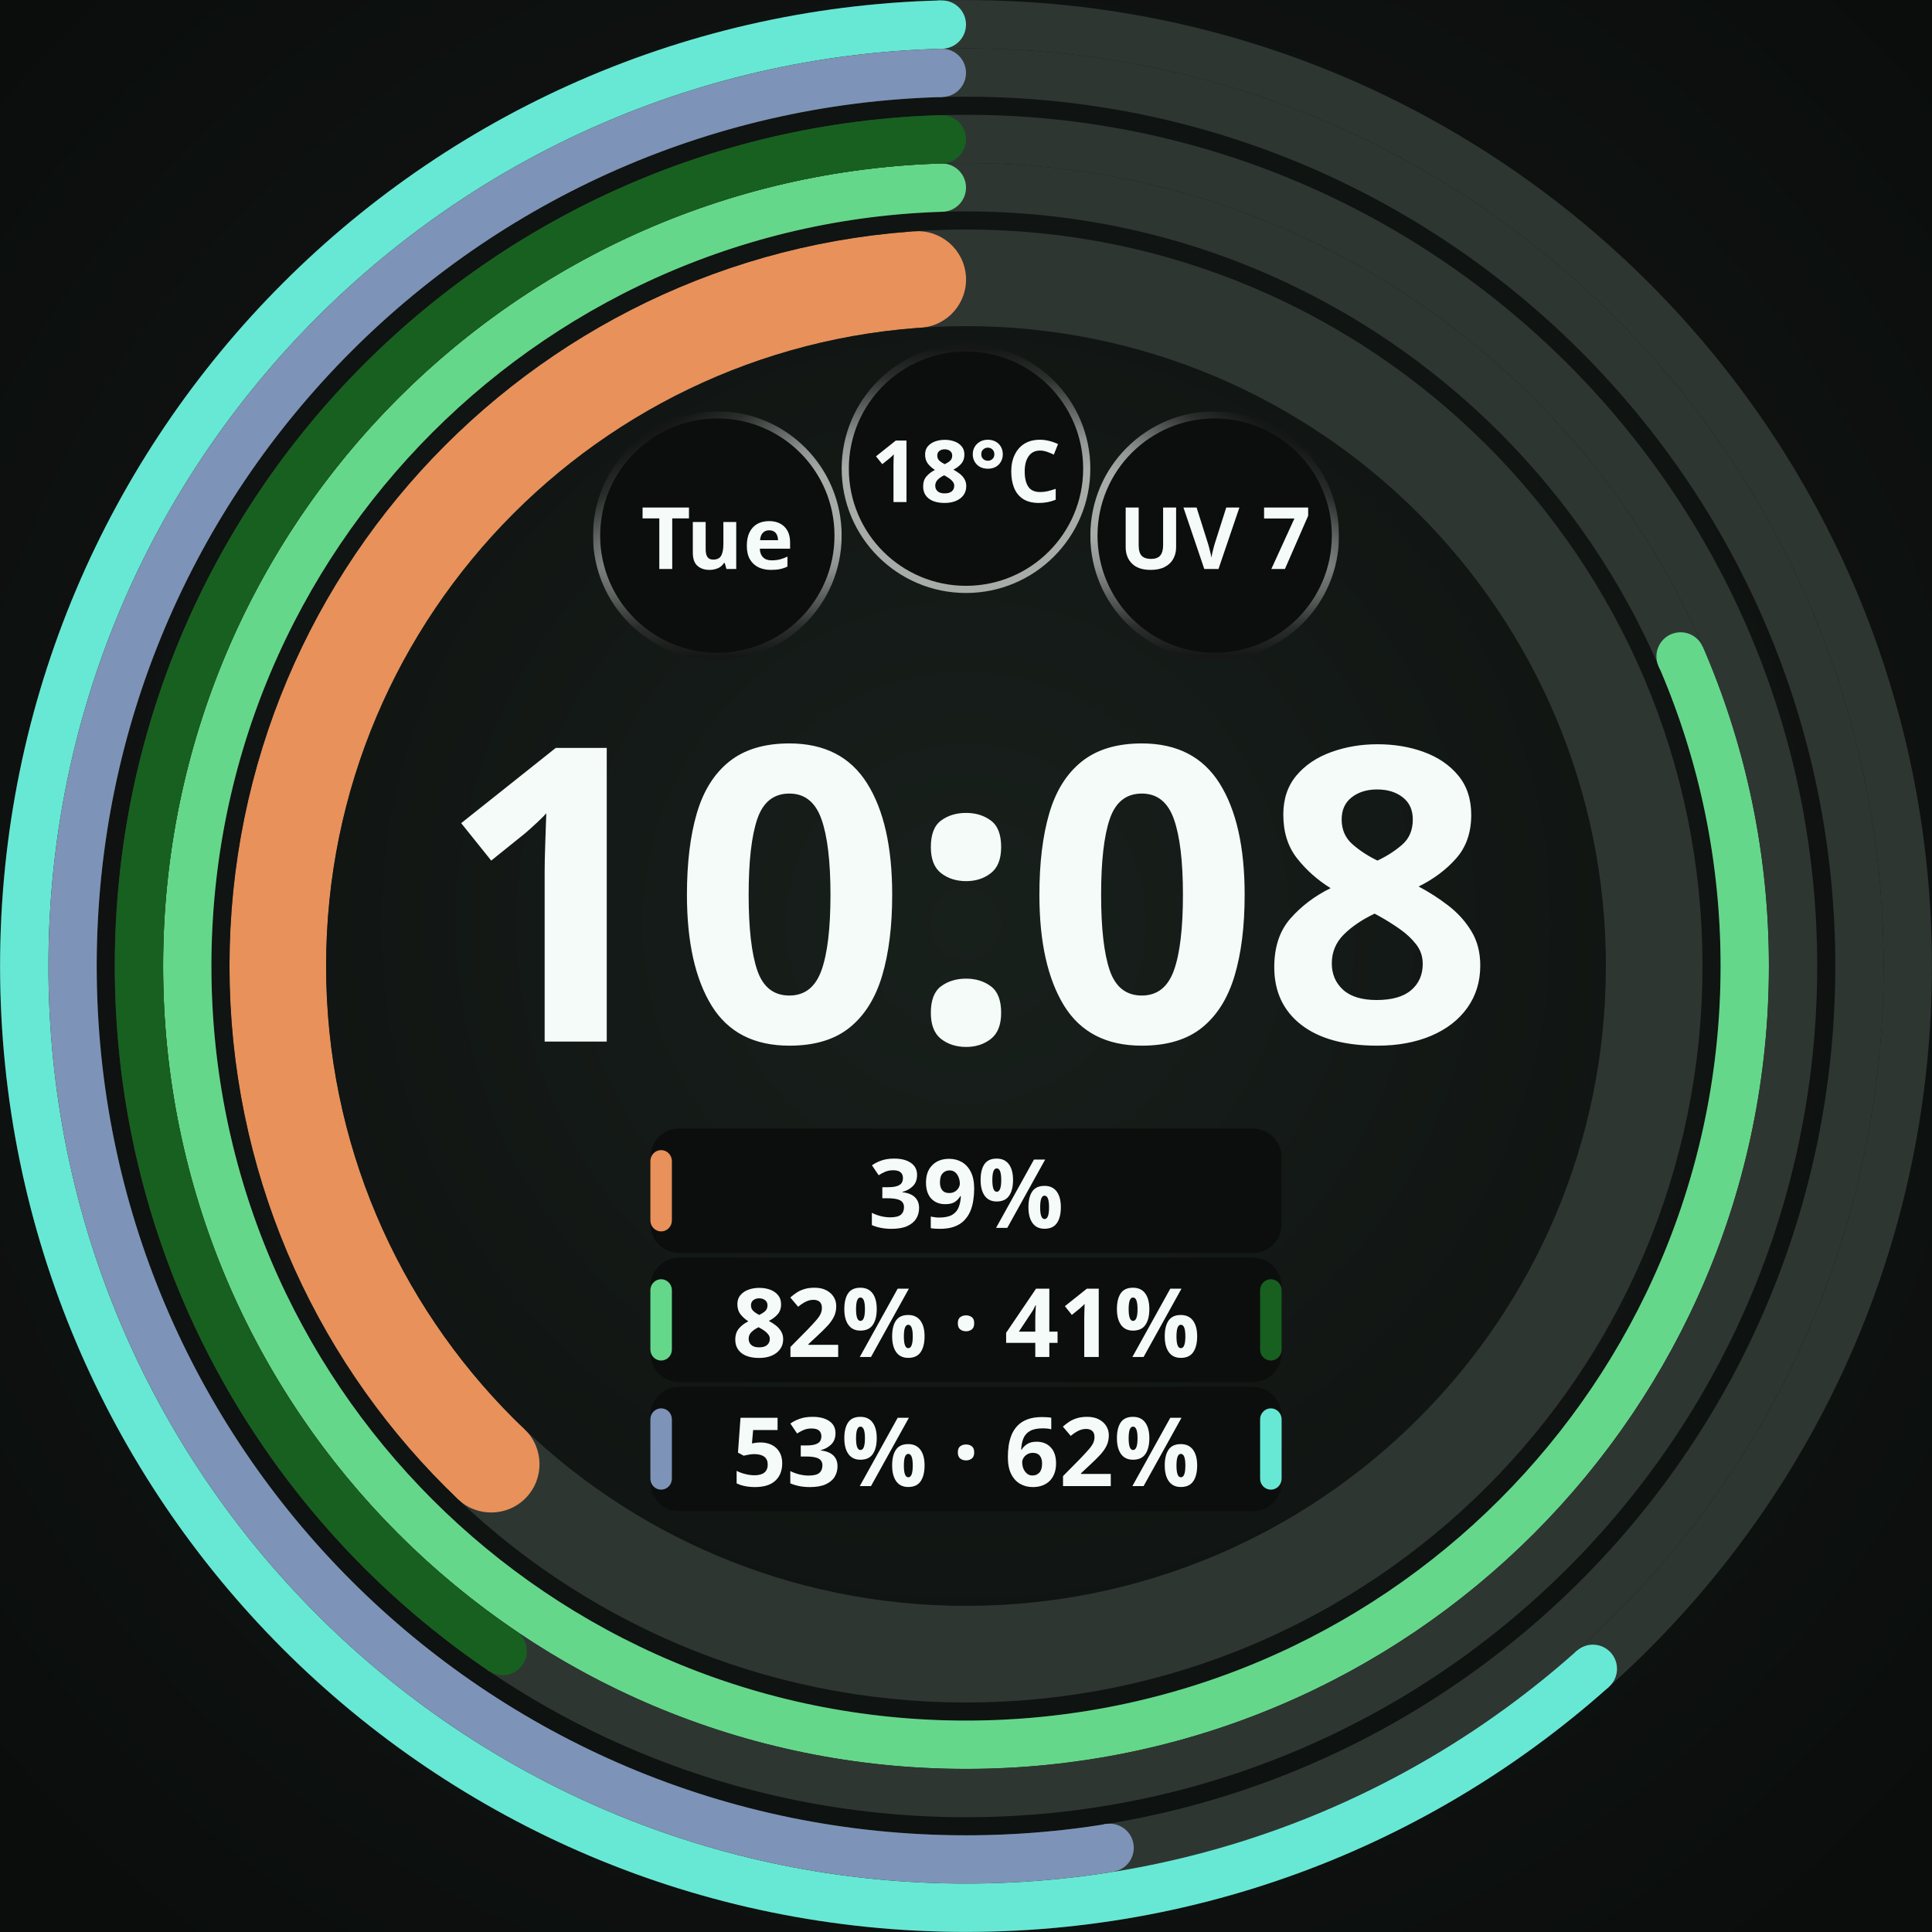
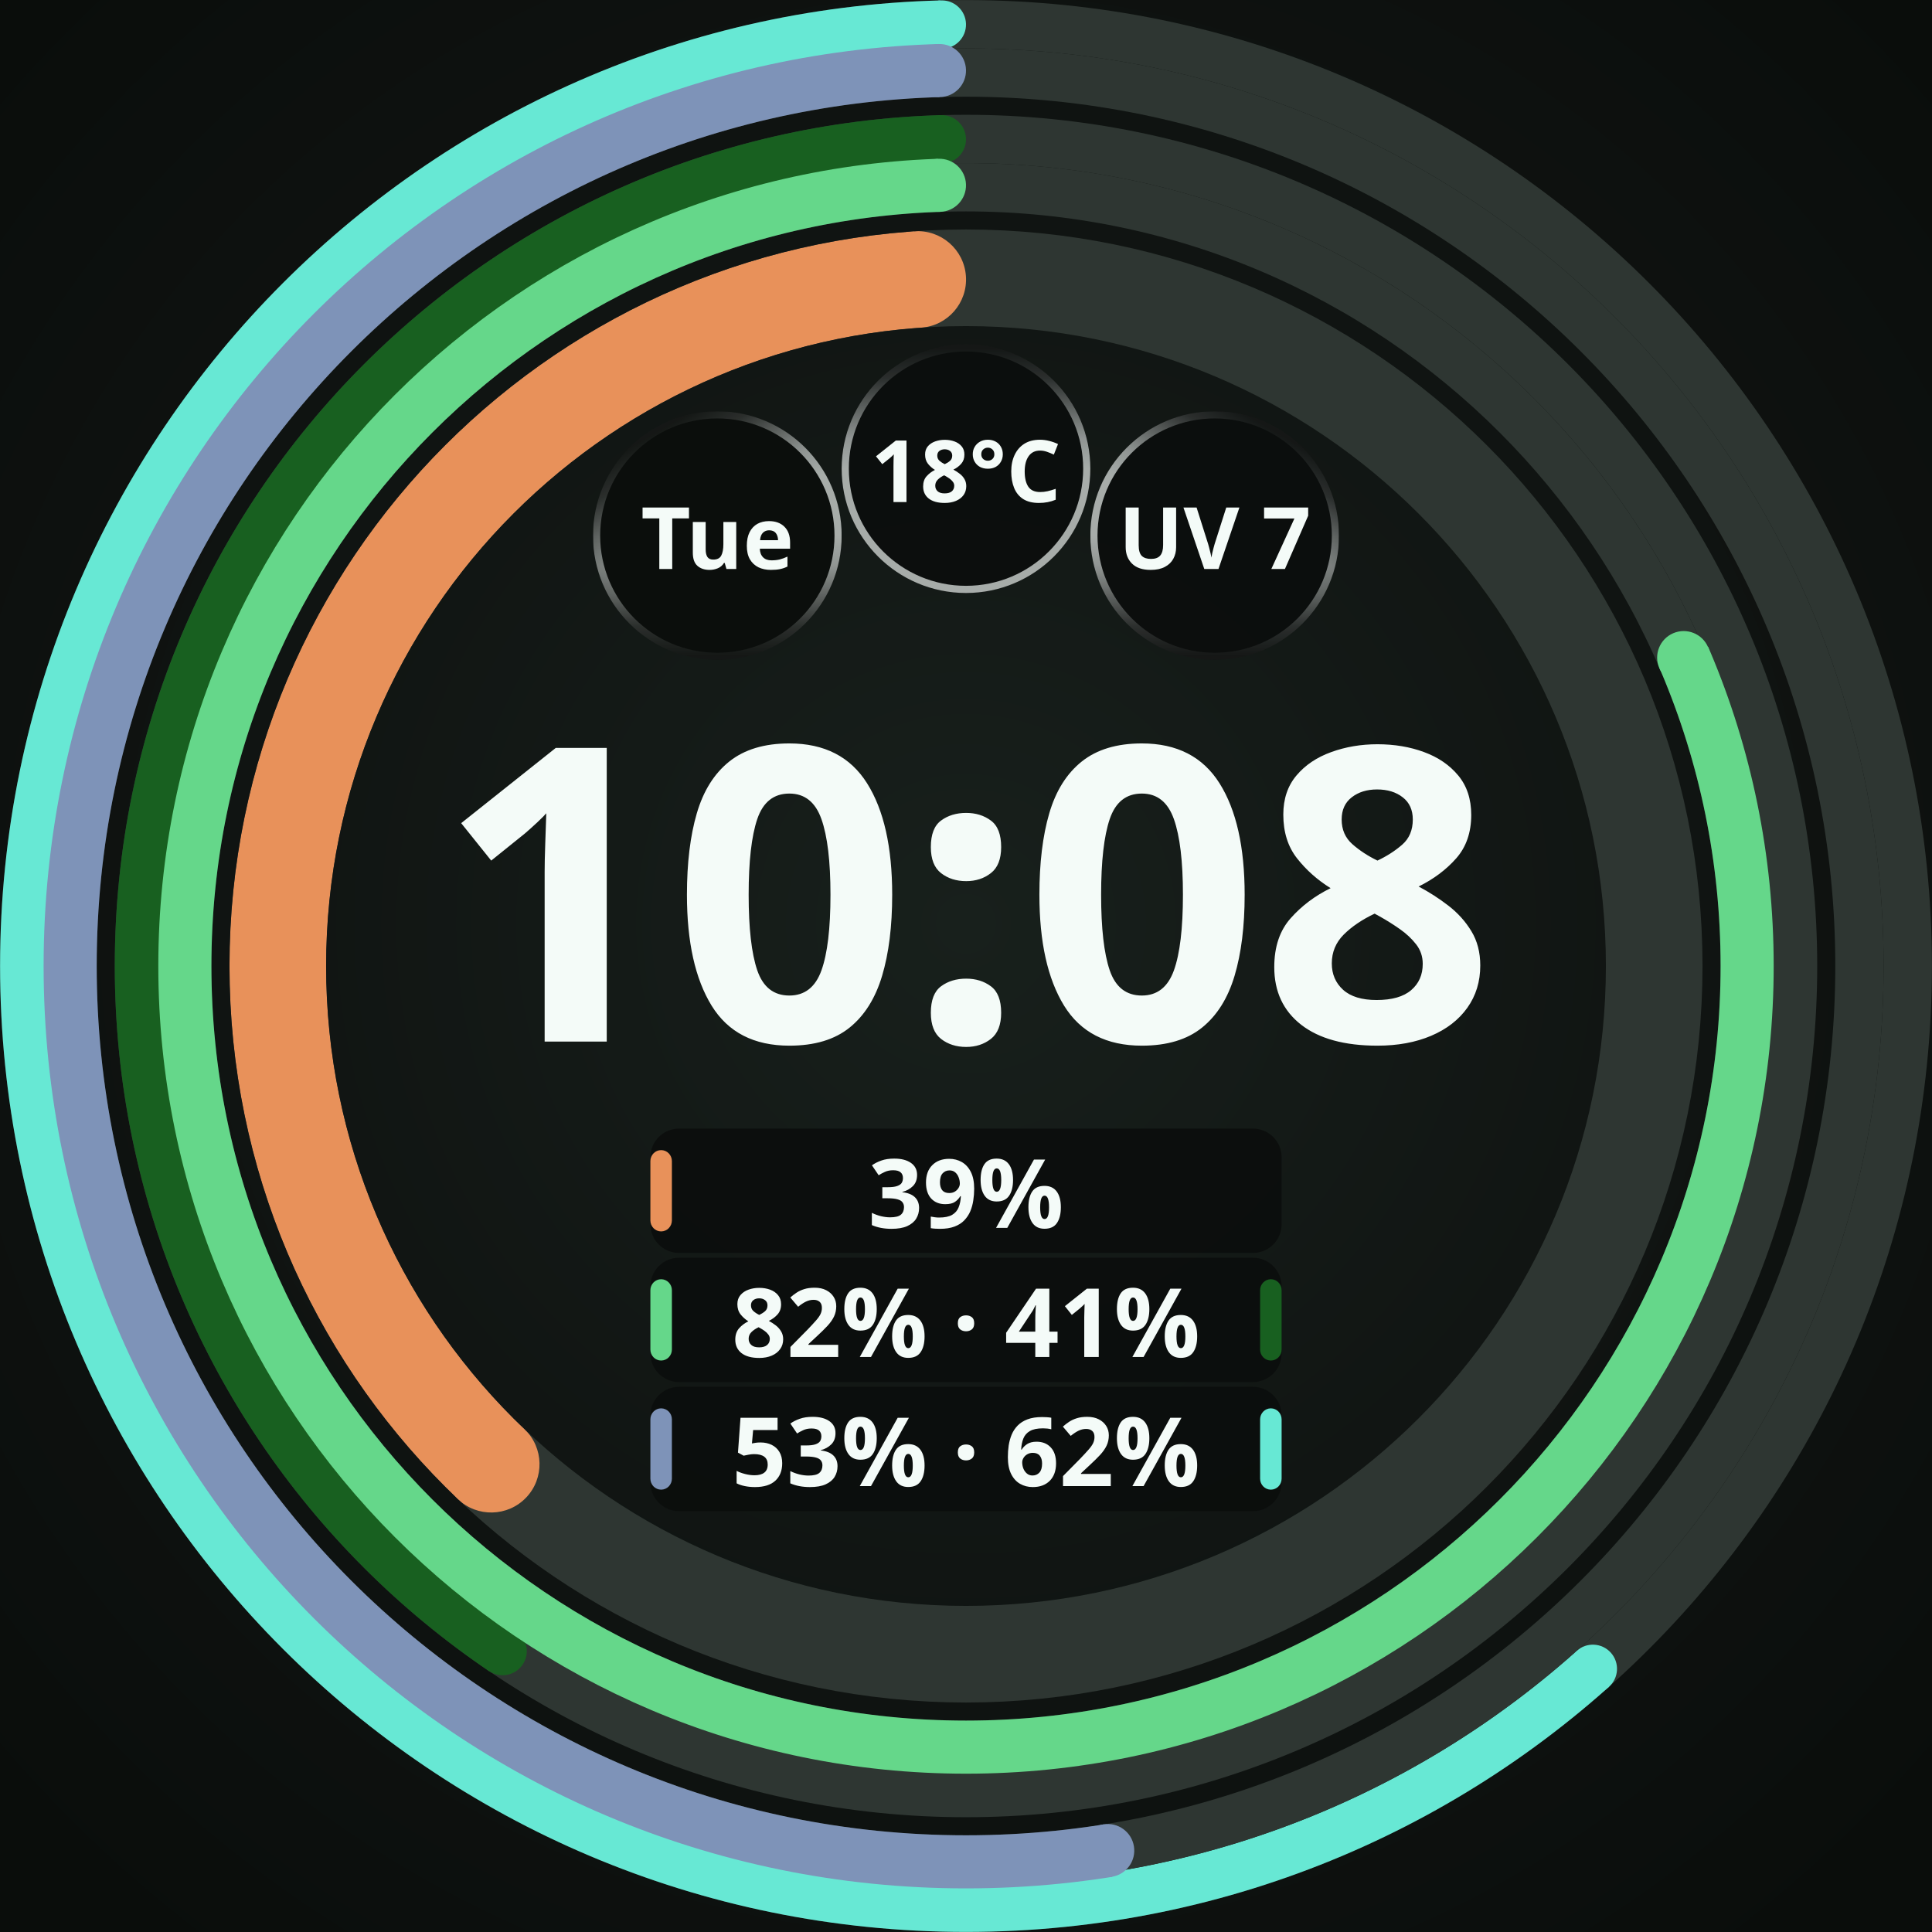
<svg xmlns="http://www.w3.org/2000/svg" width="450" height="450" viewBox="0 0 450 450" role="img" aria-label="Round · 3 bands · Cursor and Codex plan pairs">
  <defs>
    <radialGradient id="lift" cx="50%" cy="48%" r="62%">
      <stop offset="0%" stop-color="#18201C" />
      <stop offset="55%" stop-color="#101412" />
      <stop offset="100%" stop-color="#0A0D0B" />
    </radialGradient>
    <radialGradient id="cellRecess" cx="50%" cy="50%" r="50%">
      <stop offset="0%" stop-color="#0B0E0C" />
      <stop offset="55%" stop-color="#0B0E0C" />
      <stop offset="100%" stop-color="#242A27" />
    </radialGradient>
  </defs>
  <g id="composition" transform="translate(225 225) scale(1.113861) translate(-225 -225)">
    <rect width="450" height="450" fill="url(#lift)" />
    <circle cx="225" cy="225" r="143.91" fill="none" stroke="#2E3632" stroke-width="20.205" />
    <defs>
      <mask id="arc-225-225-143.91-20.205000000000002" maskUnits="userSpaceOnUse" x="0" y="0" width="450" height="450">
        <circle cx="225" cy="225" r="143.91" fill="none" stroke="#ffffff" stroke-width="20.205" stroke-linecap="butt" stroke-dasharray="332.438 904.213" stroke-dashoffset="-561.673" transform="rotate(-90 225 225)" />
        <ellipse cx="225" cy="81.09" rx="10.103" ry="10.103" fill="#ffffff" transform="rotate(223.6222 225 225)" />
        <ellipse cx="225" cy="81.09" rx="10.103" ry="10.103" fill="#ffffff" transform="rotate(355.9778 225 225)" />
      </mask>
    </defs>
    <circle cx="225" cy="225" r="143.91" fill="none" stroke="#E8915A" stroke-width="20.205" mask="url(#arc-225-225-143.91-20.205000000000002)" />
-     <circle cx="225" cy="225" r="162.844" fill="none" stroke="#2E3632" stroke-width="10.103" />
-     <defs>
-       <mask id="arc-225-225-162.84374999999997-10.102500000000001" maskUnits="userSpaceOnUse" x="0" y="0" width="450" height="450">
-         <circle cx="225" cy="225" r="162.844" fill="none" stroke="#ffffff" stroke-width="10.103" stroke-linecap="butt" stroke-dasharray="828.903 1023.177" stroke-dashoffset="-189.223" transform="rotate(-90 225 225)" />
-         <ellipse cx="225" cy="62.156" rx="5.051" ry="5.051" fill="#ffffff" transform="rotate(66.57726 225 225)" />
-         <ellipse cx="225" cy="62.156" rx="5.051" ry="5.051" fill="#ffffff" transform="rotate(358.2227 225 225)" />
-       </mask>
-     </defs>
-     <circle cx="225" cy="225" r="162.844" fill="none" stroke="#65D78A" stroke-width="12.103" mask="url(#arc-225-225-162.84374999999997-10.102500000000001)" />
    <circle cx="225" cy="225" r="172.946" fill="none" stroke="#2E3632" stroke-width="10.103" />
    <defs>
      <mask id="arc-225-225-172.94625-10.102500000000001" maskUnits="userSpaceOnUse" x="0" y="0" width="450" height="450">
        <circle cx="225" cy="225" r="172.946" fill="none" stroke="#ffffff" stroke-width="10.103" stroke-linecap="butt" stroke-dasharray="435.425 1086.653" stroke-dashoffset="-646.177" transform="rotate(-90 225 225)" />
        <ellipse cx="225" cy="52.054" rx="5.051" ry="5.051" fill="#ffffff" transform="rotate(214.0734 225 225)" />
        <ellipse cx="225" cy="52.054" rx="5.051" ry="5.051" fill="#ffffff" transform="rotate(358.3266 225 225)" />
      </mask>
    </defs>
    <circle cx="225" cy="225" r="172.946" fill="none" stroke="#186020" stroke-width="12.103" mask="url(#arc-225-225-172.94625-10.102500000000001)" />
-     <circle cx="225" cy="225" r="186.829" fill="none" stroke="#2E3632" stroke-width="10.103" />
+     <circle cx="225" cy="225" r="162.844" fill="none" stroke="#2E3632" stroke-width="10.103" />
    <defs>
-       <mask id="arc-225-225-186.82874999999999-10.102500000000001" maskUnits="userSpaceOnUse" x="0" y="0" width="450" height="450">
-         <circle cx="225" cy="225" r="186.829" fill="none" stroke="#ffffff" stroke-width="10.103" stroke-linecap="butt" stroke-dasharray="612.054 1173.88" stroke-dashoffset="-556.775" transform="rotate(-90 225 225)" />
-         <ellipse cx="225" cy="38.171" rx="5.051" ry="5.051" fill="#ffffff" transform="rotate(170.7491 225 225)" />
-         <ellipse cx="225" cy="38.171" rx="5.051" ry="5.051" fill="#ffffff" transform="rotate(358.4509 225 225)" />
+       <mask id="arc-225-225-162.84374999999997-10.102500000000001" maskUnits="userSpaceOnUse" x="0" y="0" width="450" height="450">
+         <circle cx="225" cy="225" r="163.344" fill="none" stroke="#ffffff" stroke-width="11.103" stroke-linecap="butt" stroke-dasharray="830.479 1026.319" stroke-dashoffset="-190.289" transform="rotate(-90 225 225)" />
+         <ellipse cx="225" cy="61.656" rx="5.551" ry="5.551" fill="#ffffff" transform="rotate(66.7472 225 225)" />
+         <ellipse cx="225" cy="61.656" rx="5.551" ry="5.551" fill="#ffffff" transform="rotate(358.0528 225 225)" />
      </mask>
    </defs>
-     <circle cx="225" cy="225" r="186.829" fill="none" stroke="#7E93B8" stroke-width="12.103" mask="url(#arc-225-225-186.82874999999999-10.102500000000001)" />
+     <circle cx="225" cy="225" r="163.344" fill="none" stroke="#65D78A" stroke-width="13.103" mask="url(#arc-225-225-162.84374999999997-10.102500000000001)" />
    <circle cx="225" cy="225" r="196.931" fill="none" stroke="#2E3632" stroke-width="10.103" />
    <defs>
      <mask id="arc-225-225-196.93125-10.102500000000001" maskUnits="userSpaceOnUse" x="0" y="0" width="450" height="450">
        <circle cx="225" cy="225" r="196.931" fill="none" stroke="#ffffff" stroke-width="10.103" stroke-linecap="butt" stroke-dasharray="757.058 1237.356" stroke-dashoffset="-475.246" transform="rotate(-90 225 225)" />
        <ellipse cx="225" cy="28.069" rx="5.051" ry="5.051" fill="#ffffff" transform="rotate(138.2696 225 225)" />
        <ellipse cx="225" cy="28.069" rx="5.051" ry="5.051" fill="#ffffff" transform="rotate(358.5304 225 225)" />
      </mask>
    </defs>
    <circle cx="225" cy="225" r="196.931" fill="none" stroke="#67E8D4" stroke-width="12.103" mask="url(#arc-225-225-196.93125-10.102500000000001)" />
+     <circle cx="225" cy="225" r="186.829" fill="none" stroke="#2E3632" stroke-width="10.103" />
+     <defs>
+       <mask id="arc-225-225-186.82874999999999-10.102500000000001" maskUnits="userSpaceOnUse" x="0" y="0" width="450" height="450">
+         <circle cx="225" cy="225" r="187.329" fill="none" stroke="#ffffff" stroke-width="11.103" stroke-linecap="butt" stroke-dasharray="612.719 1177.021" stroke-dashoffset="-558.751" transform="rotate(-90 225 225)" />
+         <ellipse cx="225" cy="37.671" rx="5.551" ry="5.551" fill="#ffffff" transform="rotate(170.8979 225 225)" />
+         <ellipse cx="225" cy="37.671" rx="5.551" ry="5.551" fill="#ffffff" transform="rotate(358.3021 225 225)" />
+       </mask>
+     </defs>
+     <circle cx="225" cy="225" r="187.329" fill="none" stroke="#7E93B8" stroke-width="13.103" mask="url(#arc-225-225-186.82874999999999-10.102500000000001)" />
    <circle cx="173.0" cy="135.0" r="26.0" fill="#0B0E0C" />
    <defs>
      <linearGradient id="cellRing0" gradientUnits="userSpaceOnUse" x1="185.632" y1="156.863" x2="160.368" y2="113.137">
        <stop offset="0" stop-color="#F4FBF8" stop-opacity="0.667" />
        <stop offset="0.5" stop-color="#F4FBF8" stop-opacity="0.667" />
        <stop offset="0.625" stop-color="#F4FBF8" stop-opacity="0.569" />
        <stop offset="0.75" stop-color="#F4FBF8" stop-opacity="0.353" />
        <stop offset="0.875" stop-color="#F4FBF8" stop-opacity="0.137" />
        <stop offset="1" stop-color="#F4FBF8" stop-opacity="0.039" />
      </linearGradient>
      <linearGradient id="cellBottom0" gradientUnits="userSpaceOnUse" x1="173" y1="109.75" x2="173" y2="160.25">
        <stop offset="0" stop-color="white" stop-opacity="1" />
        <stop offset="0.5" stop-color="white" stop-opacity="1" />
        <stop offset="0.625" stop-color="white" stop-opacity="0.855" />
        <stop offset="0.75" stop-color="white" stop-opacity="0.529" />
        <stop offset="0.875" stop-color="white" stop-opacity="0.208" />
        <stop offset="1" stop-color="white" stop-opacity="0.059" />
      </linearGradient>
      <mask id="cellBottomMask0" maskUnits="userSpaceOnUse" x="147" y="109" width="52" height="52">
        <rect x="147" y="109" width="52" height="52" fill="url(#cellBottom0)" />
      </mask>
    </defs>
    <circle cx="173.0" cy="135.0" r="25.25" fill="none" stroke="url(#cellRing0)" stroke-width="1.50" stroke-opacity="1" mask="url(#cellBottomMask0)" />
    <text x="173.0" y="135.0" text-anchor="middle" dominant-baseline="central" font-family="Noto Sans, sans-serif" font-size="18.0" font-weight="700" fill="#F4FBF8" fill-opacity="1">Tue</text>
    <circle cx="225.0" cy="121.0" r="26.0" fill="#0B0E0C" fill-opacity="0.92" />
    <defs>
      <linearGradient id="cellRing1" gradientUnits="userSpaceOnUse" x1="225" y1="146.25" x2="225" y2="95.75">
        <stop offset="0" stop-color="#F4FBF8" stop-opacity="0.667" />
        <stop offset="0.5" stop-color="#F4FBF8" stop-opacity="0.667" />
        <stop offset="0.625" stop-color="#F4FBF8" stop-opacity="0.569" />
        <stop offset="0.75" stop-color="#F4FBF8" stop-opacity="0.353" />
        <stop offset="0.875" stop-color="#F4FBF8" stop-opacity="0.137" />
        <stop offset="1" stop-color="#F4FBF8" stop-opacity="0.039" />
      </linearGradient>
    </defs>
    <circle cx="225.0" cy="121.0" r="25.25" fill="none" stroke="url(#cellRing1)" stroke-width="1.50" stroke-opacity="1" />
    <text x="225.0" y="121.0" text-anchor="middle" dominant-baseline="central" font-family="Noto Sans, sans-serif" font-size="18.0" font-weight="700" fill="#F4FBF8" fill-opacity="1">18°C</text>
    <circle cx="277.0" cy="135.0" r="26.0" fill="#0B0E0C" fill-opacity="0.92" />
    <defs>
      <linearGradient id="cellRing2" gradientUnits="userSpaceOnUse" x1="264.368" y1="156.863" x2="289.632" y2="113.137">
        <stop offset="0" stop-color="#F4FBF8" stop-opacity="0.667" />
        <stop offset="0.5" stop-color="#F4FBF8" stop-opacity="0.667" />
        <stop offset="0.625" stop-color="#F4FBF8" stop-opacity="0.569" />
        <stop offset="0.75" stop-color="#F4FBF8" stop-opacity="0.353" />
        <stop offset="0.875" stop-color="#F4FBF8" stop-opacity="0.137" />
        <stop offset="1" stop-color="#F4FBF8" stop-opacity="0.039" />
      </linearGradient>
      <linearGradient id="cellBottom2" gradientUnits="userSpaceOnUse" x1="277" y1="109.75" x2="277" y2="160.25">
        <stop offset="0" stop-color="white" stop-opacity="1" />
        <stop offset="0.5" stop-color="white" stop-opacity="1" />
        <stop offset="0.625" stop-color="white" stop-opacity="0.855" />
        <stop offset="0.75" stop-color="white" stop-opacity="0.529" />
        <stop offset="0.875" stop-color="white" stop-opacity="0.208" />
        <stop offset="1" stop-color="white" stop-opacity="0.059" />
      </linearGradient>
      <mask id="cellBottomMask2" maskUnits="userSpaceOnUse" x="251" y="109" width="52" height="52">
        <rect x="251" y="109" width="52" height="52" fill="url(#cellBottom2)" />
      </mask>
    </defs>
    <circle cx="277.0" cy="135.0" r="25.25" fill="none" stroke="url(#cellRing2)" stroke-width="1.50" stroke-opacity="1" mask="url(#cellBottomMask2)" />
    <text x="277.0" y="135.0" text-anchor="middle" dominant-baseline="central" font-family="Noto Sans, sans-serif" font-size="18.0" font-weight="700" fill="#F4FBF8" fill-opacity="1">UV 7</text>
    <text x="225" y="240.8" text-anchor="middle" font-family="Noto Sans, sans-serif" font-size="86.0" font-weight="700" fill="#F4FBF8">10:08</text>
    <rect x="159.0" y="259.0" width="132.0" height="26.0" rx="6.0" fill="#0B0E0C" fill-opacity="0.92" />
    <rect x="159.0" y="263.5" width="4.5" height="17.0" rx="2.3" fill="#E8915A" />
    <text x="225.0" y="272.0" text-anchor="middle" dominant-baseline="central" font-family="Noto Sans, sans-serif" font-size="20.0" font-weight="700" fill="#F4FBF8">39%</text>
    <rect x="159.0" y="286.0" width="132.0" height="26.0" rx="6.0" fill="#0B0E0C" fill-opacity="0.92" />
    <rect x="159.0" y="290.5" width="4.5" height="17.0" rx="2.3" fill="#65D78A" />
    <text x="225.0" y="299.0" text-anchor="middle" dominant-baseline="central" font-family="Noto Sans, sans-serif" font-size="20.0" font-weight="700" fill="#F4FBF8">82% · 41%</text>
    <rect x="286.5" y="290.5" width="4.5" height="17.0" rx="2.3" fill="#186020" />
    <rect x="159.0" y="313.0" width="132.0" height="26.0" rx="6.0" fill="#0B0E0C" fill-opacity="0.92" />
    <rect x="159.0" y="317.5" width="4.5" height="17.0" rx="2.3" fill="#7E93B8" />
    <text x="225.0" y="326.0" text-anchor="middle" dominant-baseline="central" font-family="Noto Sans, sans-serif" font-size="20.0" font-weight="700" fill="#F4FBF8">53% · 62%</text>
    <rect x="286.5" y="317.5" width="4.5" height="17.0" rx="2.3" fill="#67E8D4" />
  </g>
</svg>
